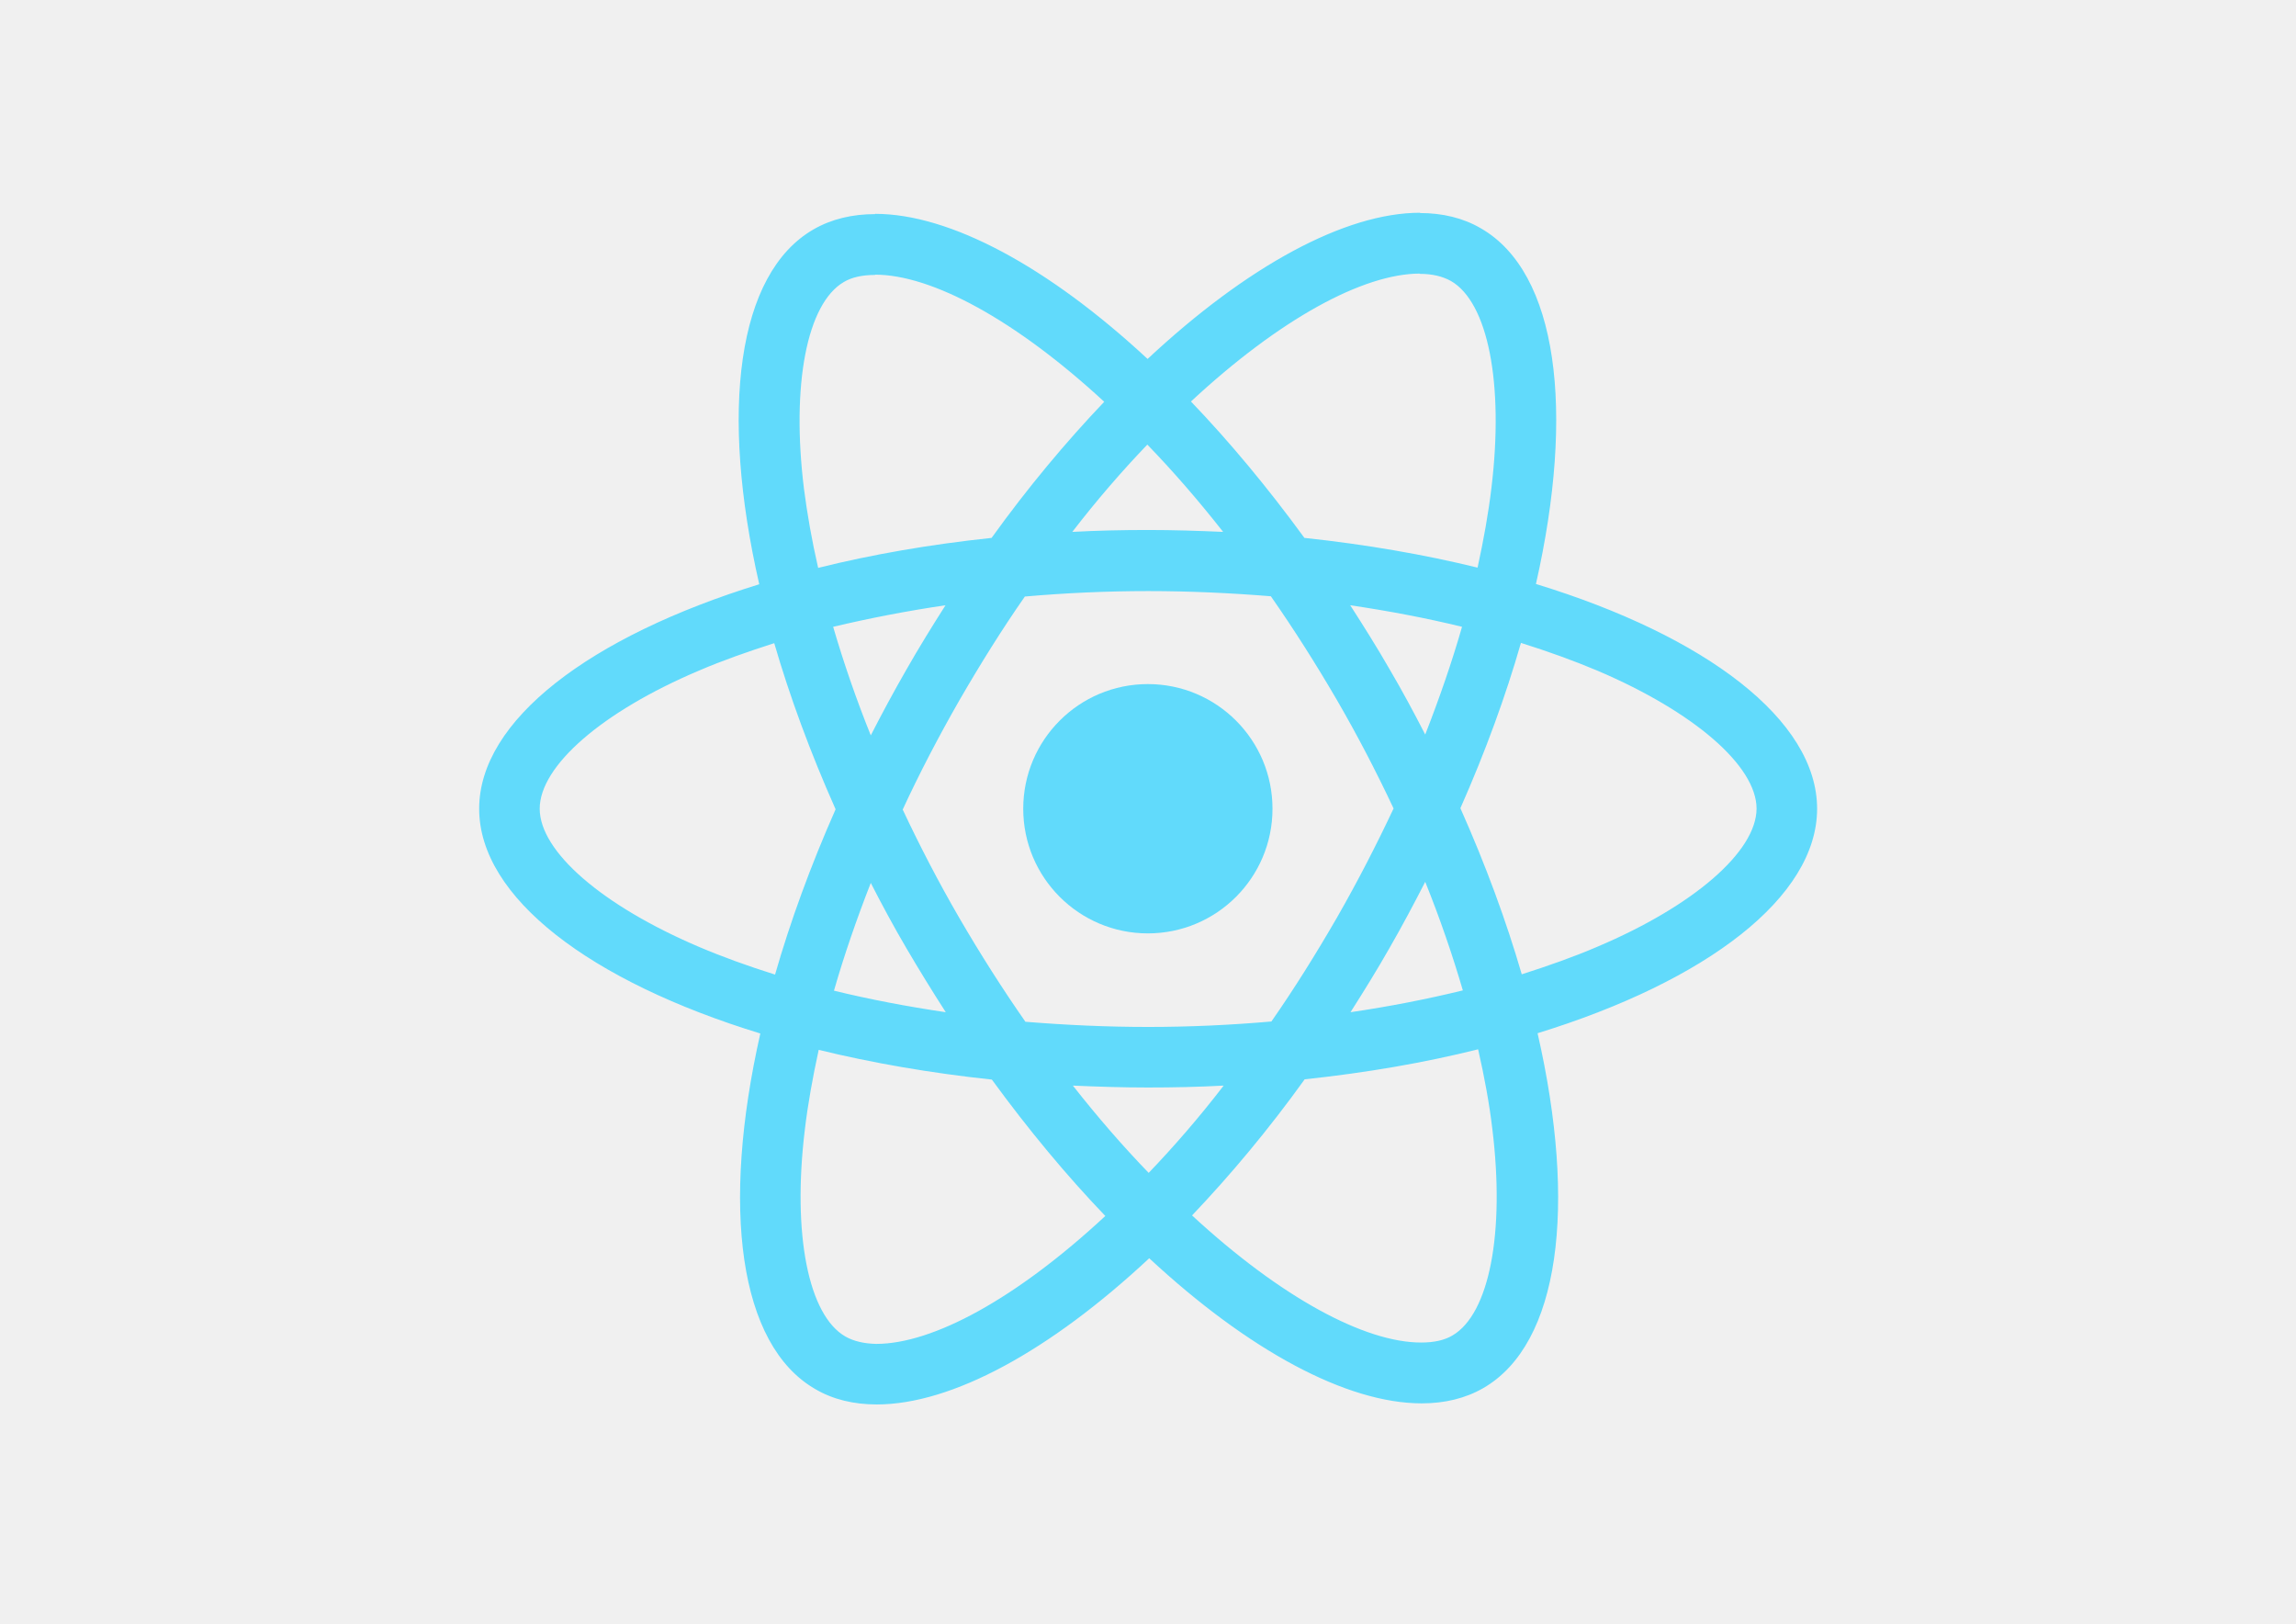
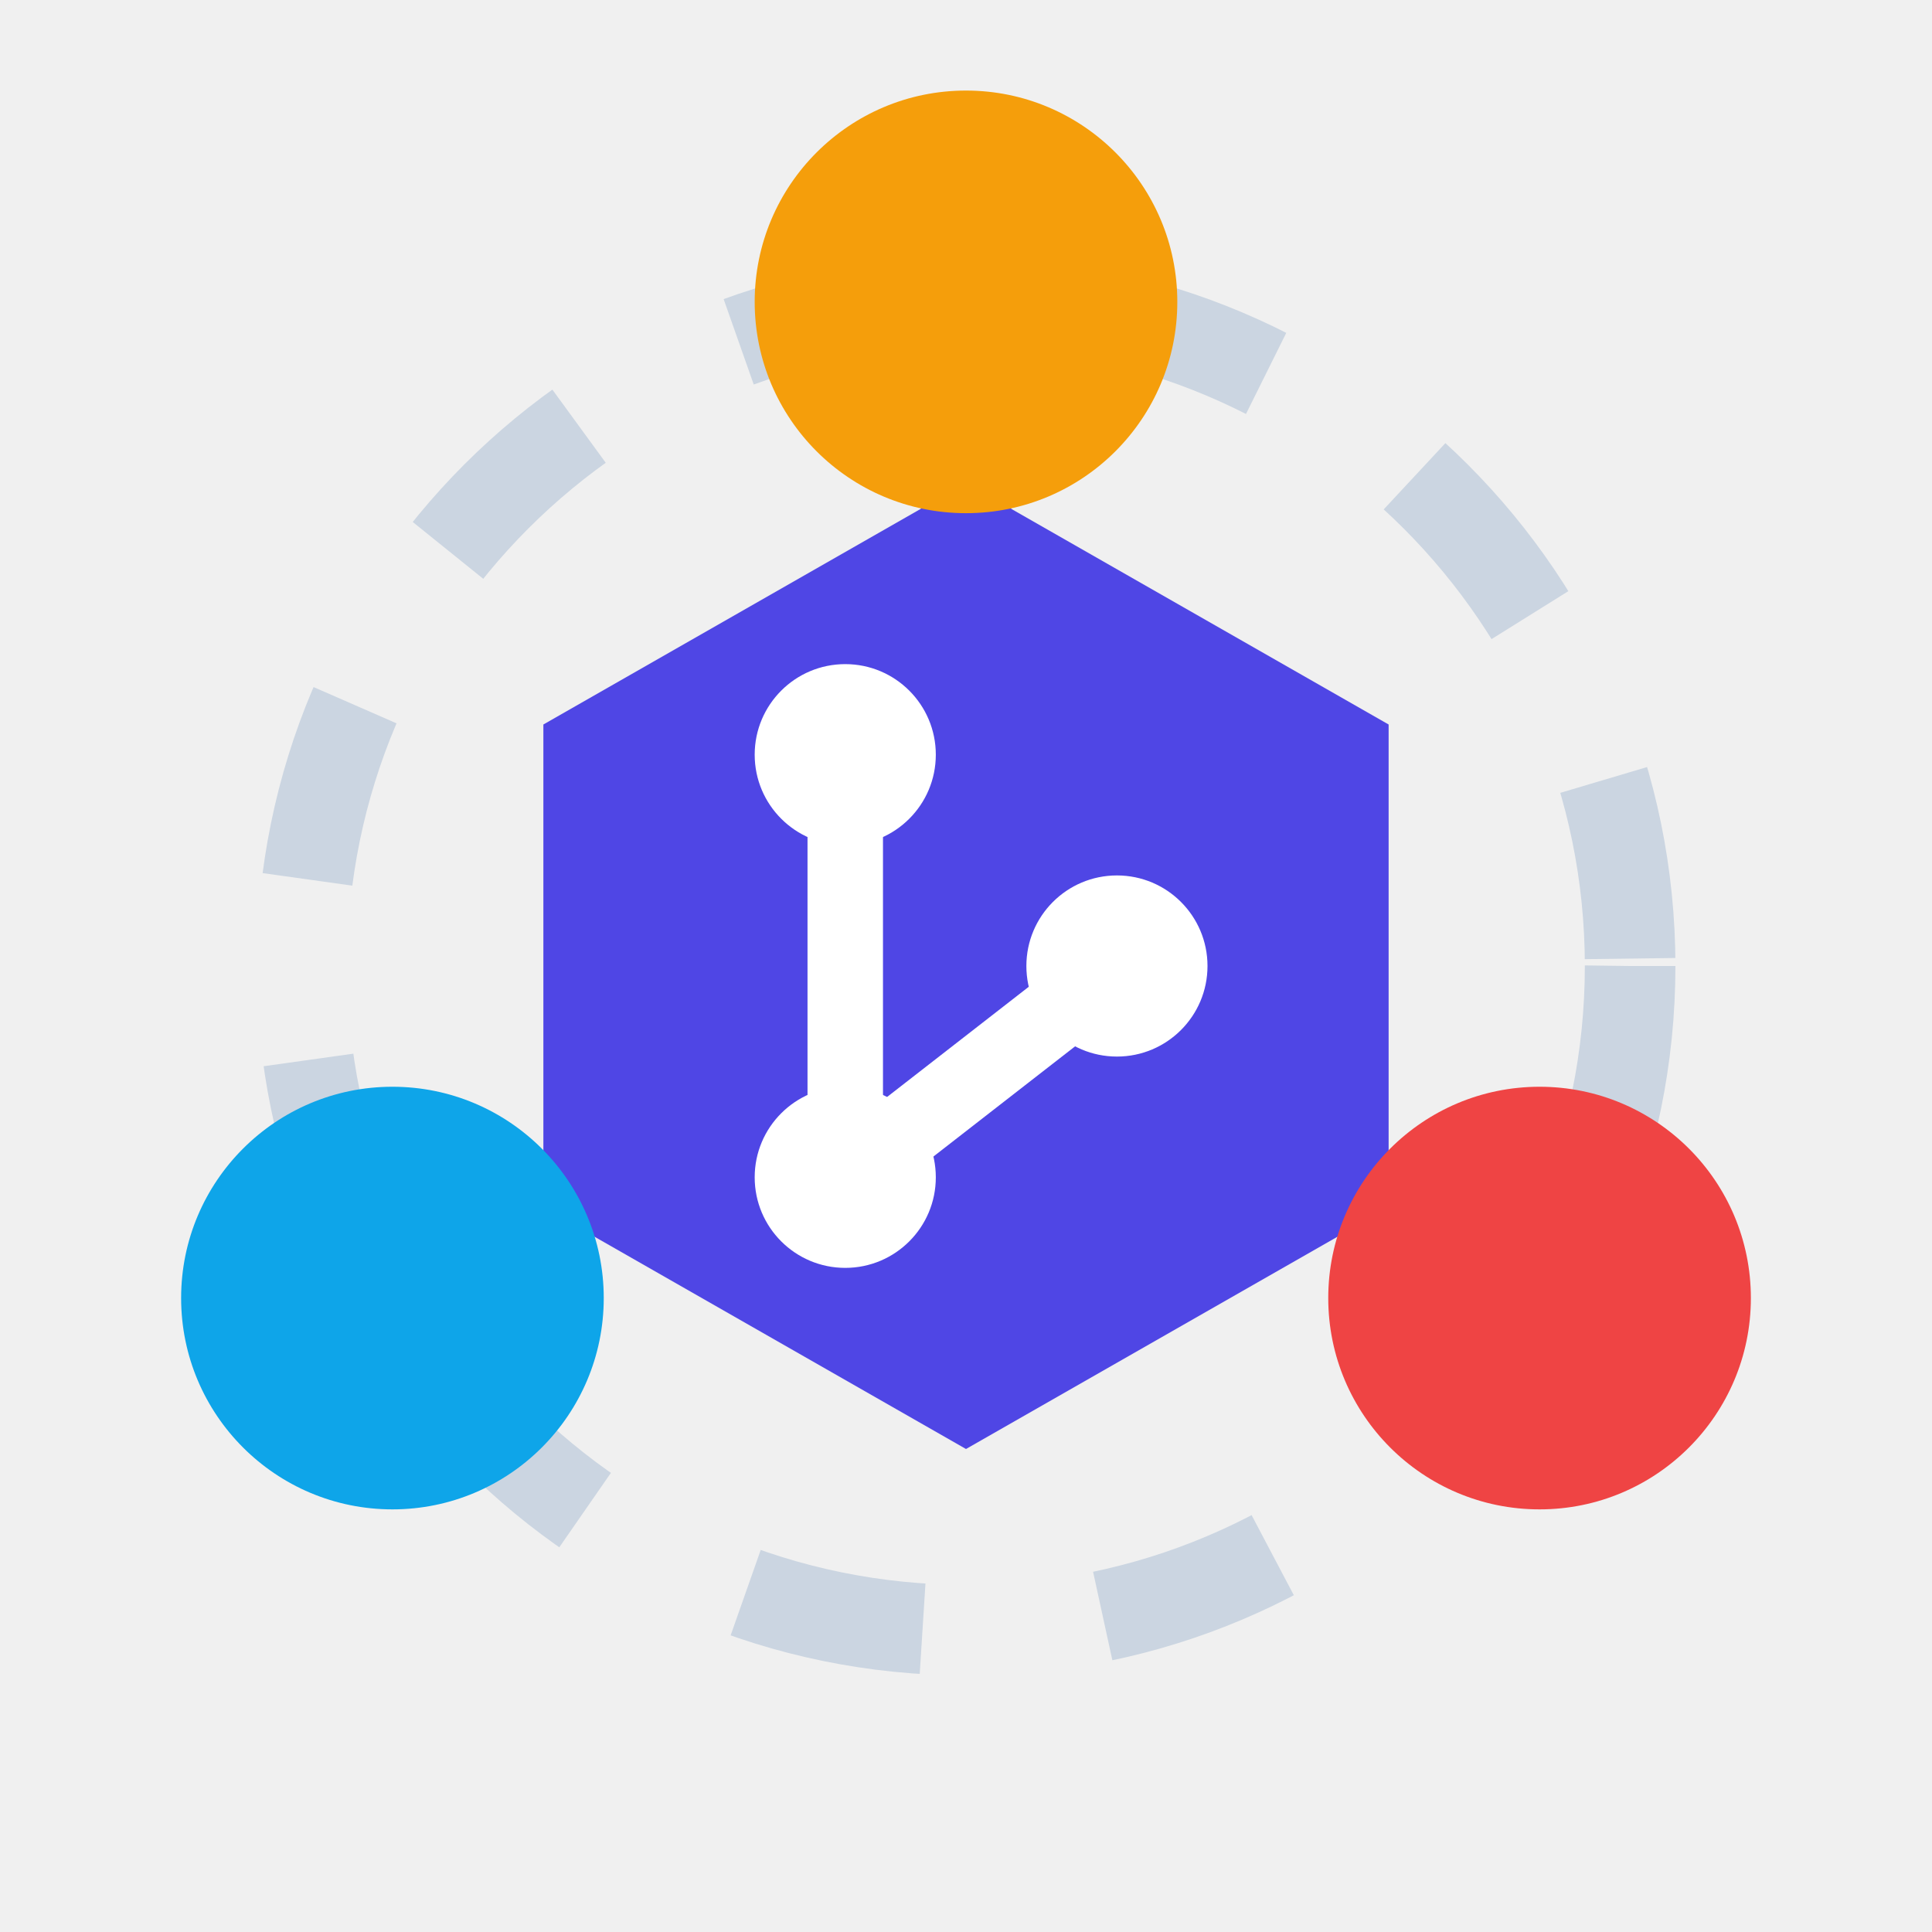
- <svg xmlns="http://www.w3.org/2000/svg" viewBox="0 0 841.9 595.3">
-   <g fill="#61DAFB">
-     <path d="M666.3 296.5c0-32.5-40.7-63.3-103.1-82.4 14.4-63.6 8-114.2-20.2-130.4-6.5-3.8-14.1-5.6-22.4-5.6v22.3c4.6 0 8.3.9 11.4 2.6 13.6 7.8 19.5 37.5 14.9 75.7-1.1 9.4-2.9 19.3-5.1 29.4-19.6-4.8-41-8.5-63.5-10.9-13.5-18.5-27.5-35.3-41.6-50 32.6-30.3 63.2-46.9 84-46.9V78c-27.5 0-63.5 19.6-99.9 53.6-36.4-33.8-72.4-53.2-99.9-53.2v22.3c20.7 0 51.4 16.5 84 46.6-14 14.7-28 31.4-41.3 49.9-22.6 2.4-44 6.1-63.6 11-2.3-10-4-19.7-5.2-29-4.7-38.2 1.1-67.9 14.6-75.8 3-1.8 6.9-2.6 11.5-2.6V78.5c-8.4 0-16 1.8-22.6 5.6-28.1 16.2-34.4 66.7-19.9 130.1-62.2 19.2-102.7 49.9-102.7 82.3 0 32.5 40.7 63.3 103.1 82.4-14.4 63.6-8 114.2 20.2 130.4 6.5 3.8 14.1 5.6 22.5 5.6 27.5 0 63.5-19.6 99.9-53.6 36.4 33.8 72.4 53.2 99.9 53.2 8.4 0 16-1.8 22.6-5.6 28.1-16.2 34.4-66.7 19.9-130.1 62-19.1 102.5-49.9 102.5-82.3zm-130.2-66.7c-3.7 12.9-8.3 26.2-13.5 39.5-4.1-8-8.4-16-13.1-24-4.6-8-9.5-15.8-14.4-23.4 14.2 2.1 27.9 4.7 41 7.9zm-45.8 106.5c-7.8 13.5-15.8 26.3-24.1 38.2-14.9 1.3-30 2-45.2 2-15.1 0-30.2-.7-45-1.9-8.3-11.9-16.4-24.6-24.2-38-7.6-13.1-14.5-26.4-20.8-39.8 6.2-13.4 13.2-26.8 20.7-39.9 7.8-13.5 15.8-26.3 24.1-38.2 14.9-1.3 30-2 45.2-2 15.1 0 30.2.7 45 1.9 8.3 11.9 16.4 24.6 24.2 38 7.6 13.1 14.5 26.4 20.8 39.8-6.3 13.4-13.2 26.8-20.7 39.9zm32.3-13c5.4 13.4 10 26.8 13.8 39.8-13.1 3.2-26.9 5.9-41.2 8 4.9-7.7 9.8-15.6 14.4-23.7 4.6-8 8.9-16.1 13-24.1zM421.2 430c-9.3-9.6-18.6-20.3-27.8-32 9 .4 18.2.7 27.5.7 9.4 0 18.7-.2 27.8-.7-9 11.7-18.3 22.4-27.5 32zm-74.4-58.9c-14.2-2.1-27.9-4.7-41-7.9 3.7-12.9 8.3-26.2 13.5-39.5 4.1 8 8.4 16 13.1 24 4.7 8 9.5 15.8 14.4 23.4zM420.7 163c9.3 9.6 18.6 20.3 27.8 32-9-.4-18.2-.7-27.5-.7-9.4 0-18.7.2-27.8.7 9-11.7 18.3-22.4 27.5-32zm-74 58.9c-4.9 7.7-9.8 15.6-14.4 23.7-4.6 8-8.9 16-13 24-5.4-13.4-10-26.8-13.8-39.8 13.1-3.1 26.9-5.8 41.2-7.9zm-90.5 125.2c-35.4-15.1-58.3-34.9-58.3-50.6 0-15.7 22.9-35.6 58.3-50.6 8.6-3.7 18-7 27.7-10.1 5.7 19.6 13.2 40 22.5 60.9-9.2 20.8-16.6 41.1-22.2 60.6-9.9-3.1-19.3-6.5-28-10.2zM310 490c-13.6-7.8-19.5-37.5-14.9-75.7 1.1-9.4 2.9-19.3 5.1-29.4 19.6 4.8 41 8.5 63.5 10.9 13.5 18.5 27.5 35.3 41.6 50-32.6 30.3-63.2 46.9-84 46.9-4.5-.1-8.3-1-11.3-2.7zm237.2-76.2c4.7 38.2-1.1 67.9-14.6 75.8-3 1.8-6.9 2.6-11.5 2.6-20.7 0-51.4-16.5-84-46.6 14-14.7 28-31.4 41.3-49.9 22.6-2.4 44-6.1 63.6-11 2.3 10.1 4.1 19.8 5.2 29.1zm38.5-66.7c-8.6 3.7-18 7-27.7 10.1-5.7-19.6-13.2-40-22.5-60.9 9.2-20.8 16.6-41.1 22.2-60.6 9.9 3.1 19.3 6.5 28.1 10.2 35.4 15.1 58.3 34.9 58.3 50.6-.1 15.7-23 35.6-58.4 50.6zM320.8 78.4z" />
-     <circle cx="420.9" cy="296.5" r="45.7" />
-     <path d="M520.5 78.1z" />
-   </g>
+ <svg xmlns="http://www.w3.org/2000/svg" viewBox="0 0 64 64">
+   <line x1="32" y1="32" x2="32" y2="10" stroke="#94A3B8" stroke-width="3" />
+   <line x1="32" y1="32" x2="13" y2="43" stroke="#94A3B8" stroke-width="3" />
+   <line x1="32" y1="32" x2="51" y2="43" stroke="#94A3B8" stroke-width="3" />
+   <circle cx="32" cy="32" r="22" stroke="#CBD5E1" stroke-width="3" stroke-dasharray="6 6" fill="none" />
+   <path d="M32 16 L46 24 L46 40 L32 48 L18 40 L18 24 Z" fill="#4F46E5" />
+   <line x1="28" y1="25" x2="28" y2="39" stroke="#FFFFFF" stroke-width="2.5" stroke-linecap="round" />
+   <line x1="28" y1="39" x2="37" y2="32" stroke="#FFFFFF" stroke-width="2.5" stroke-linecap="round" />
+   <circle cx="28" cy="25" r="3" fill="#FFFFFF" />
+   <circle cx="28" cy="39" r="3" fill="#FFFFFF" />
+   <circle cx="37" cy="32" r="3" fill="#FFFFFF" />
+   <circle cx="32" cy="10" r="7" fill="#F59E0B" />
+   <circle cx="13" cy="43" r="7" fill="#0EA5E9" />
+   <circle cx="51" cy="43" r="7" fill="#EF4444" />
</svg>
